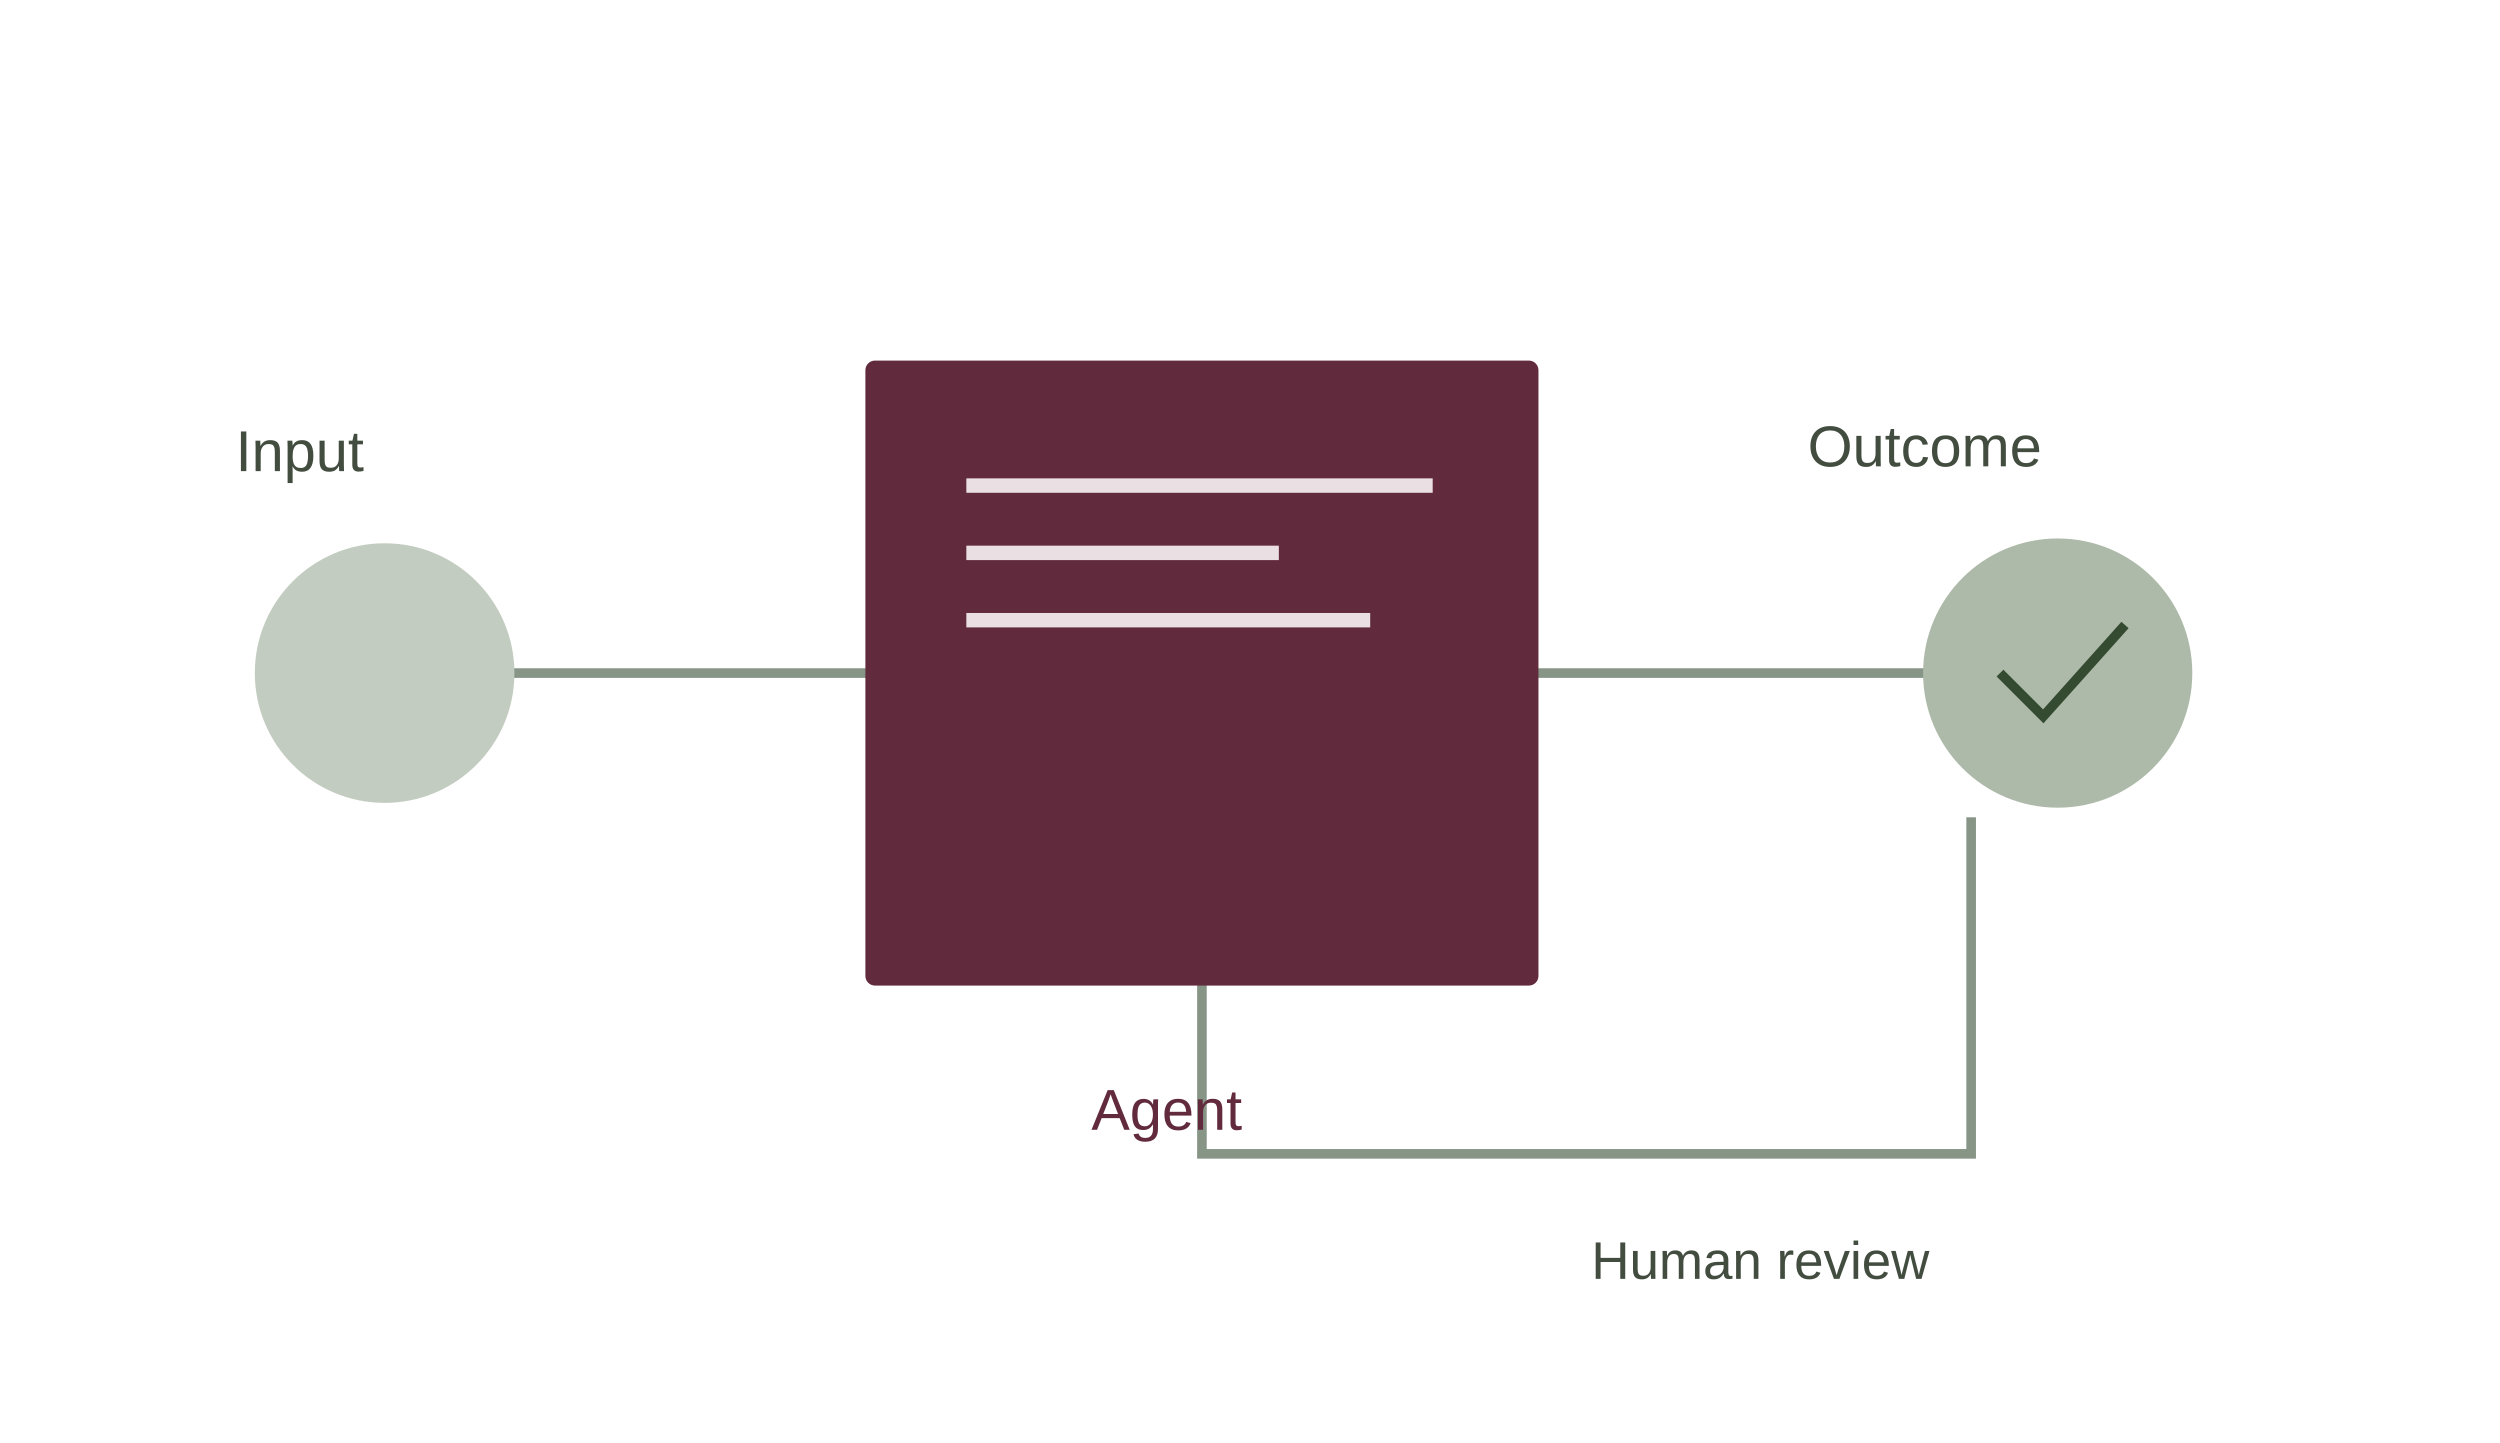
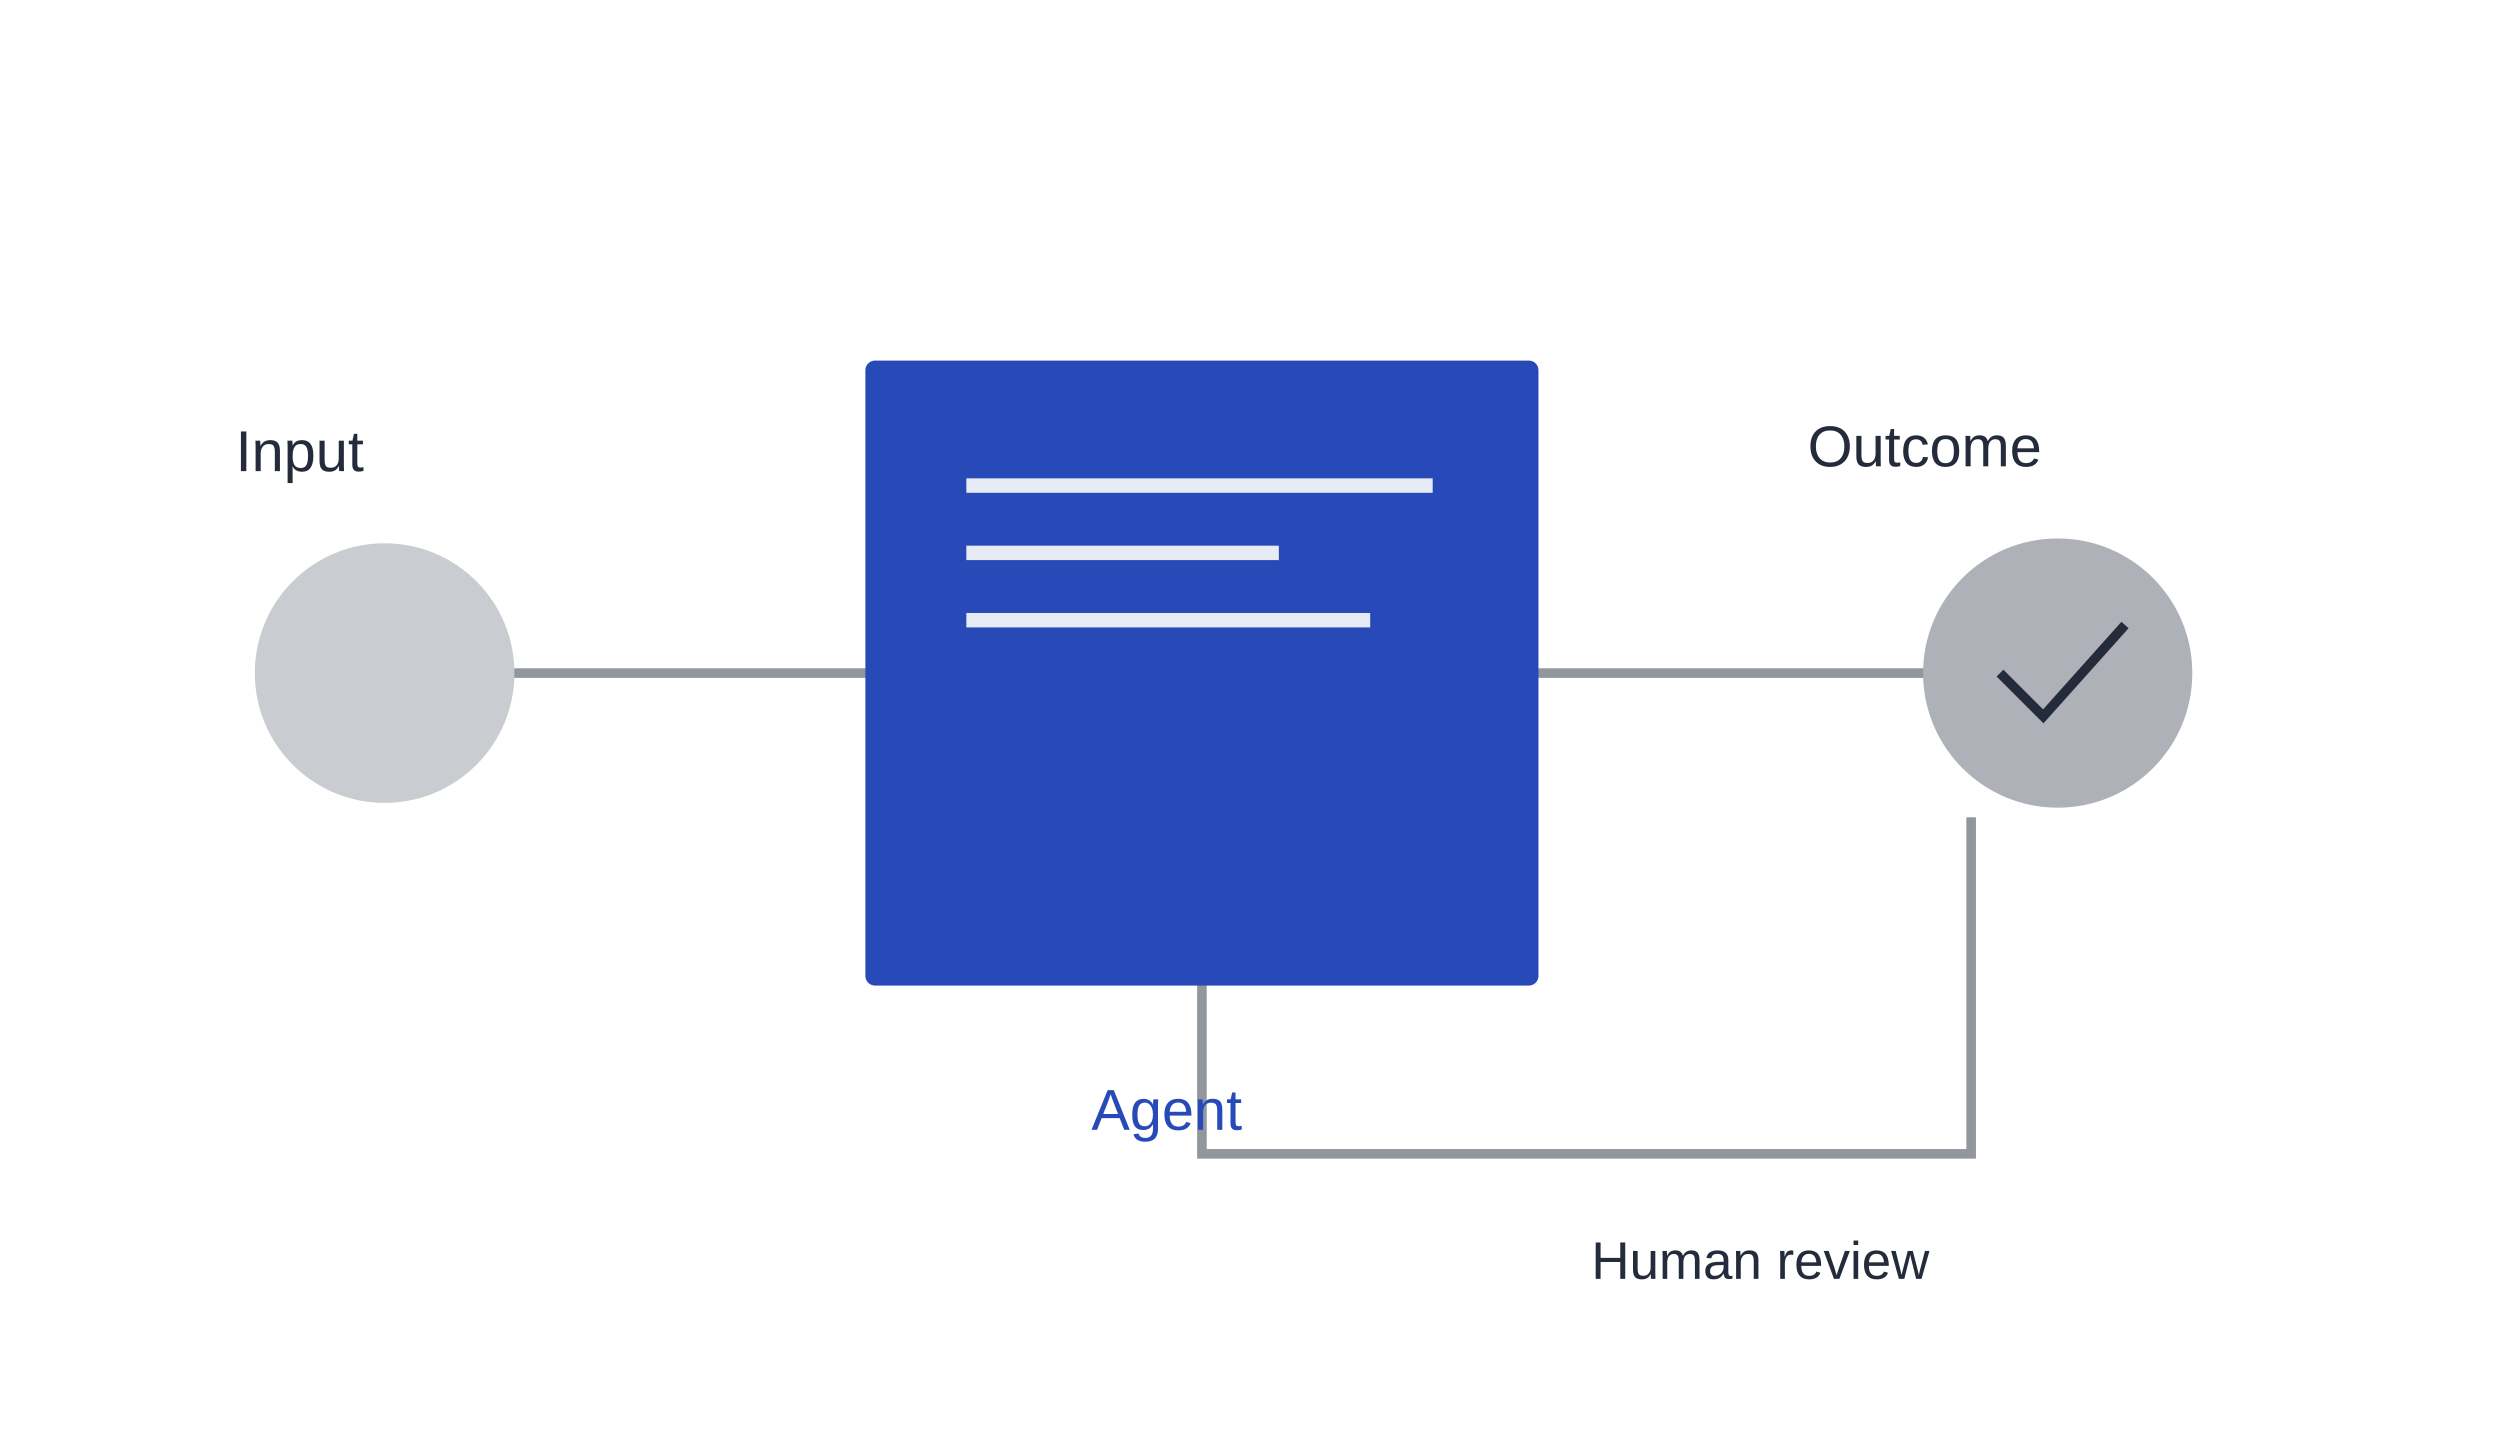
<svg xmlns="http://www.w3.org/2000/svg" viewBox="0 0 520 300" role="img" aria-label="Illustrative system diagram connecting an AI agent to human review and a business outcome">
  <style>text{font-family:Arial,sans-serif}</style>
-   <path d="M80 140H200M300 140h130M250 170v70h160v-70" fill="none" stroke="#879587" stroke-width="2" />
-   <circle cx="80" cy="140" r="27" fill="#c3ccc0" />
-   <rect x="180" y="75" width="140" height="130" rx="2" fill="#622b3d" />
-   <path d="M201 101h97M201 115h65M201 129h84" stroke="#eadfe2" stroke-width="3" />
-   <circle cx="428" cy="140" r="28" fill="#aebaa9" />
-   <path d="M416 140l9 9 17-19" fill="none" stroke="#344b31" stroke-width="2" />
-   <text x="49" y="98" font-size="12" fill="#424d40">Input</text>
-   <text x="227" y="235" font-size="12" fill="#622b3d">Agent</text>
-   <text x="376" y="97" font-size="12" fill="#424d40">Outcome</text>
-   <text x="331" y="266" font-size="11" fill="#424d40">Human review</text>
+   <path d="M80 140H200M300 140h130M250 170v70h160v-70" fill="none" stroke="#92979E" stroke-width="2" />
+   <circle cx="80" cy="140" r="27" fill="#C9CCD0" />
+   <rect x="180" y="75" width="140" height="130" rx="2" fill="#2849B8" />
+   <path d="M201 101h97M201 115h65M201 129h84" stroke="#E7EBF5" stroke-width="3" />
+   <circle cx="428" cy="140" r="28" fill="#AEB1B7" />
+   <path d="M416 140l9 9 17-19" fill="none" stroke="#242C3B" stroke-width="2" />
+   <text x="49" y="98" font-size="12" fill="#242C3B">Input</text>
+   <text x="227" y="235" font-size="12" fill="#2849B8">Agent</text>
+   <text x="376" y="97" font-size="12" fill="#242C3B">Outcome</text>
+   <text x="331" y="266" font-size="11" fill="#242C3B">Human review</text>
</svg>
